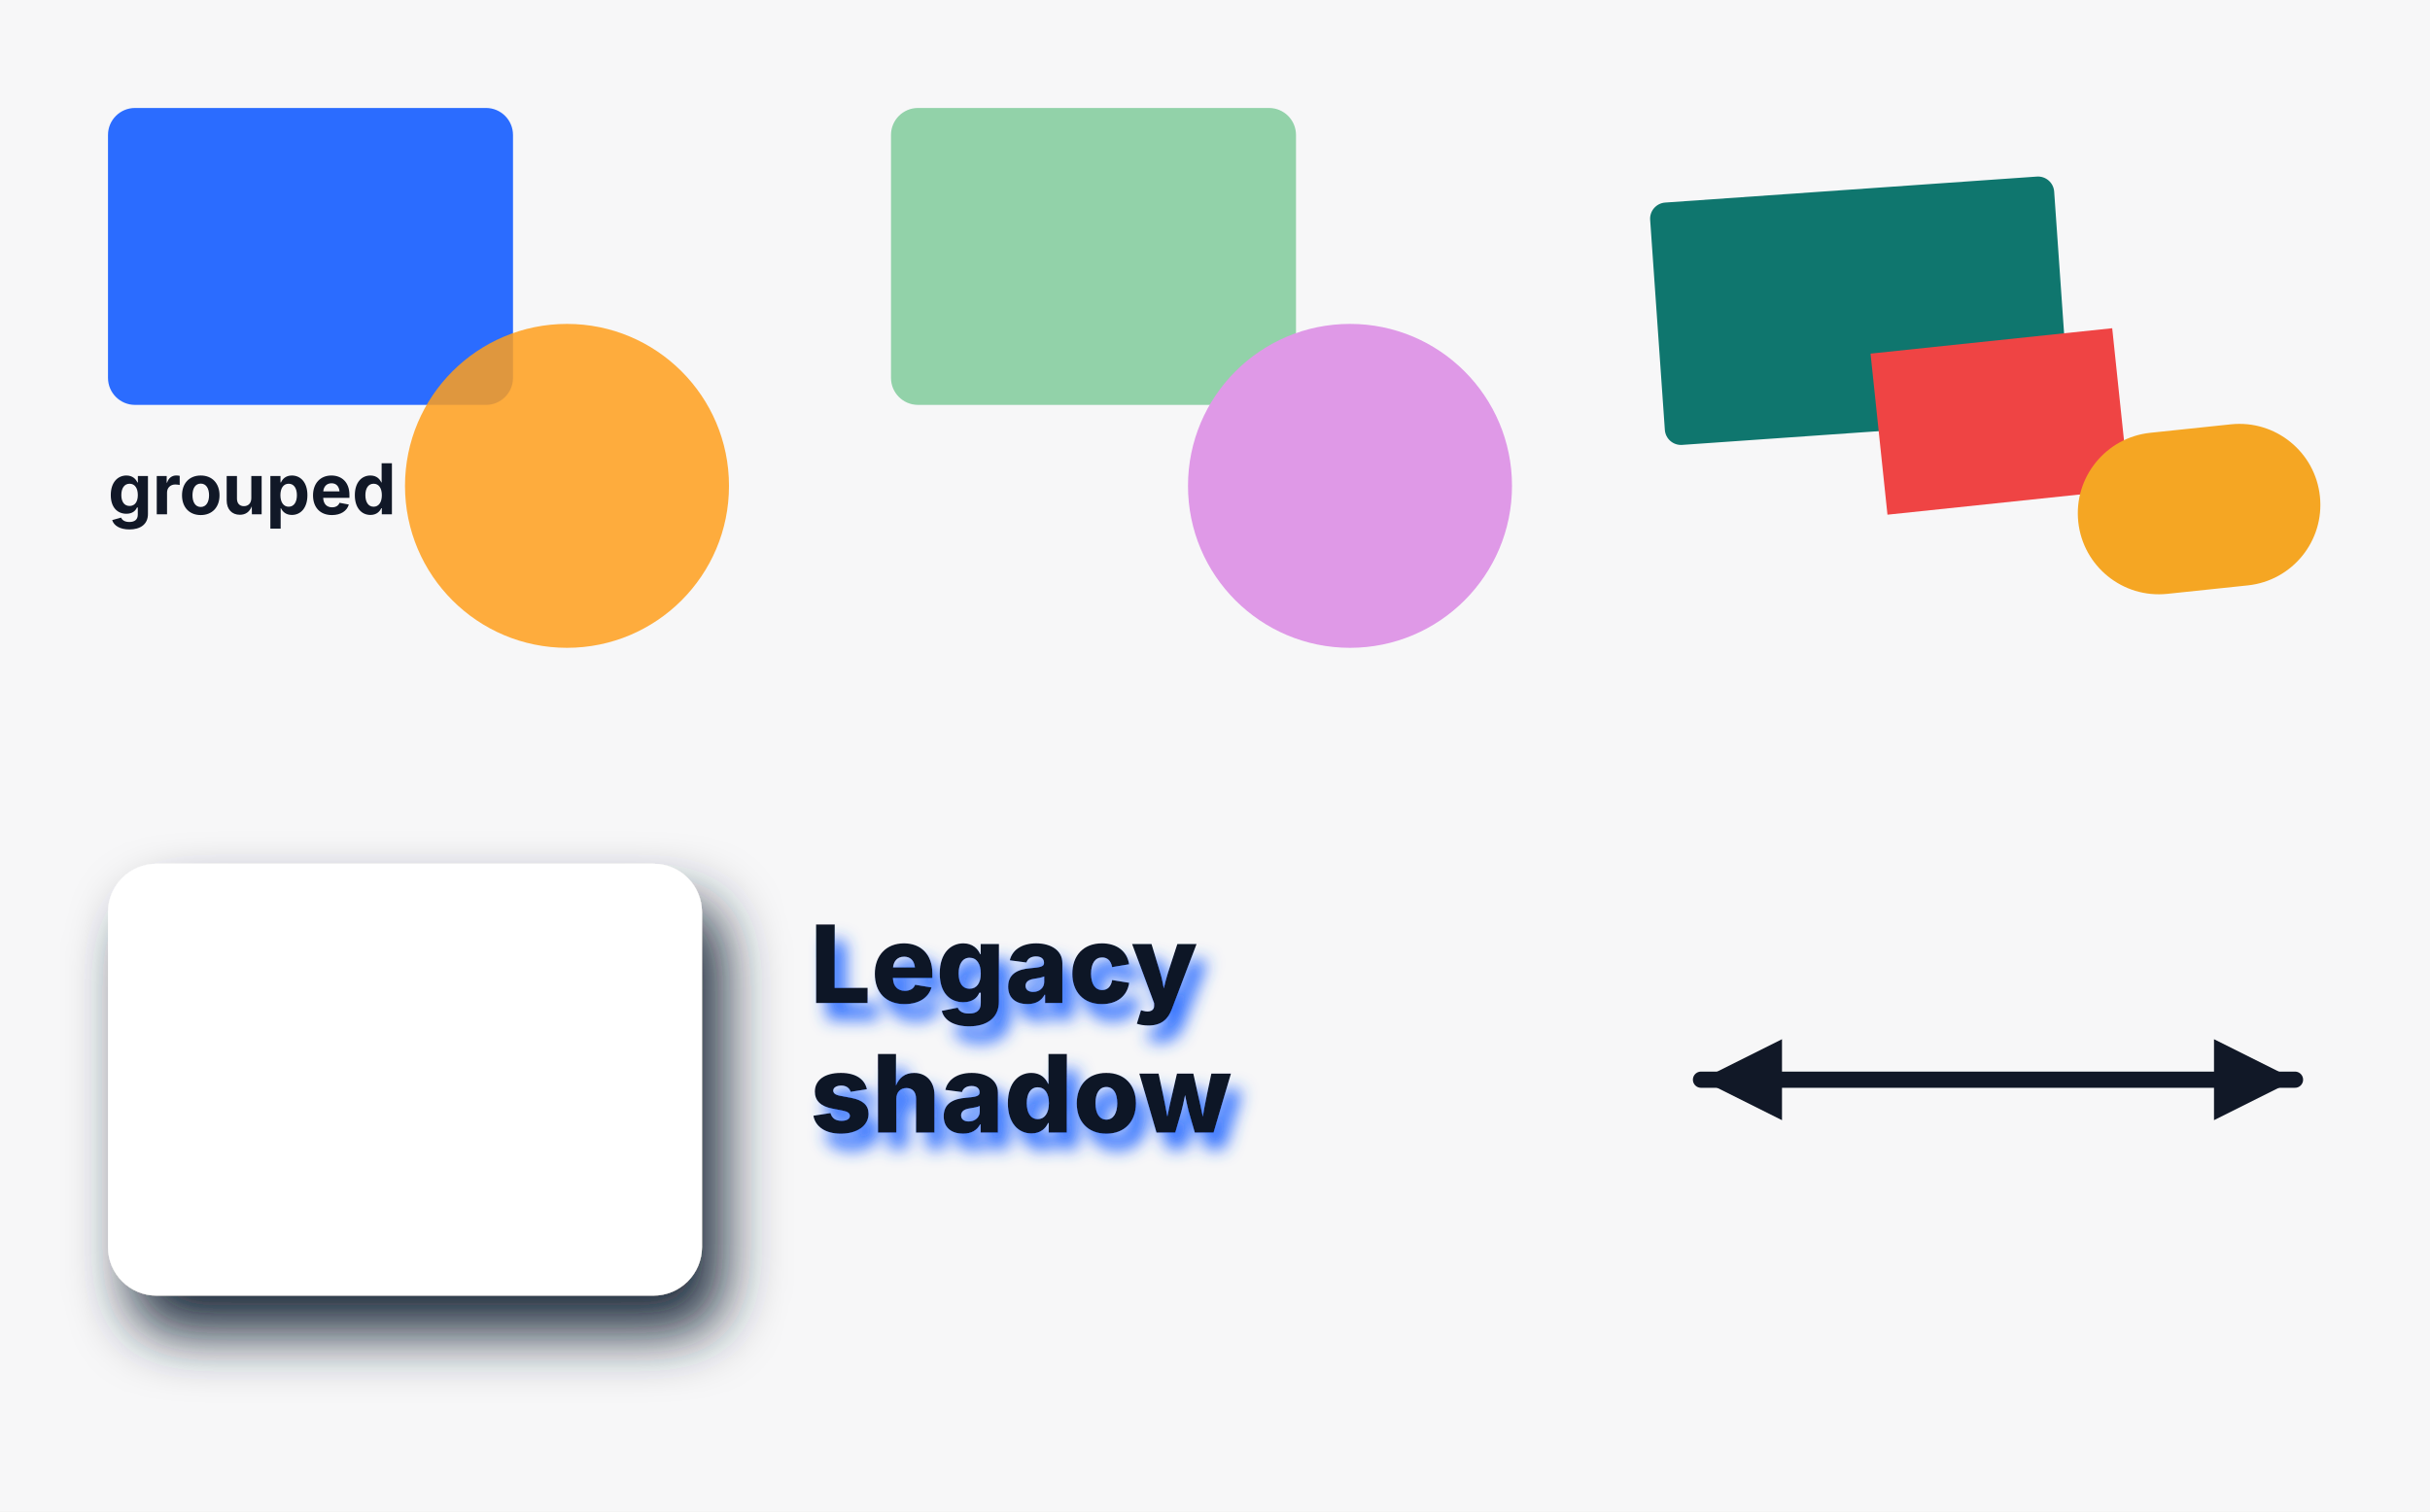
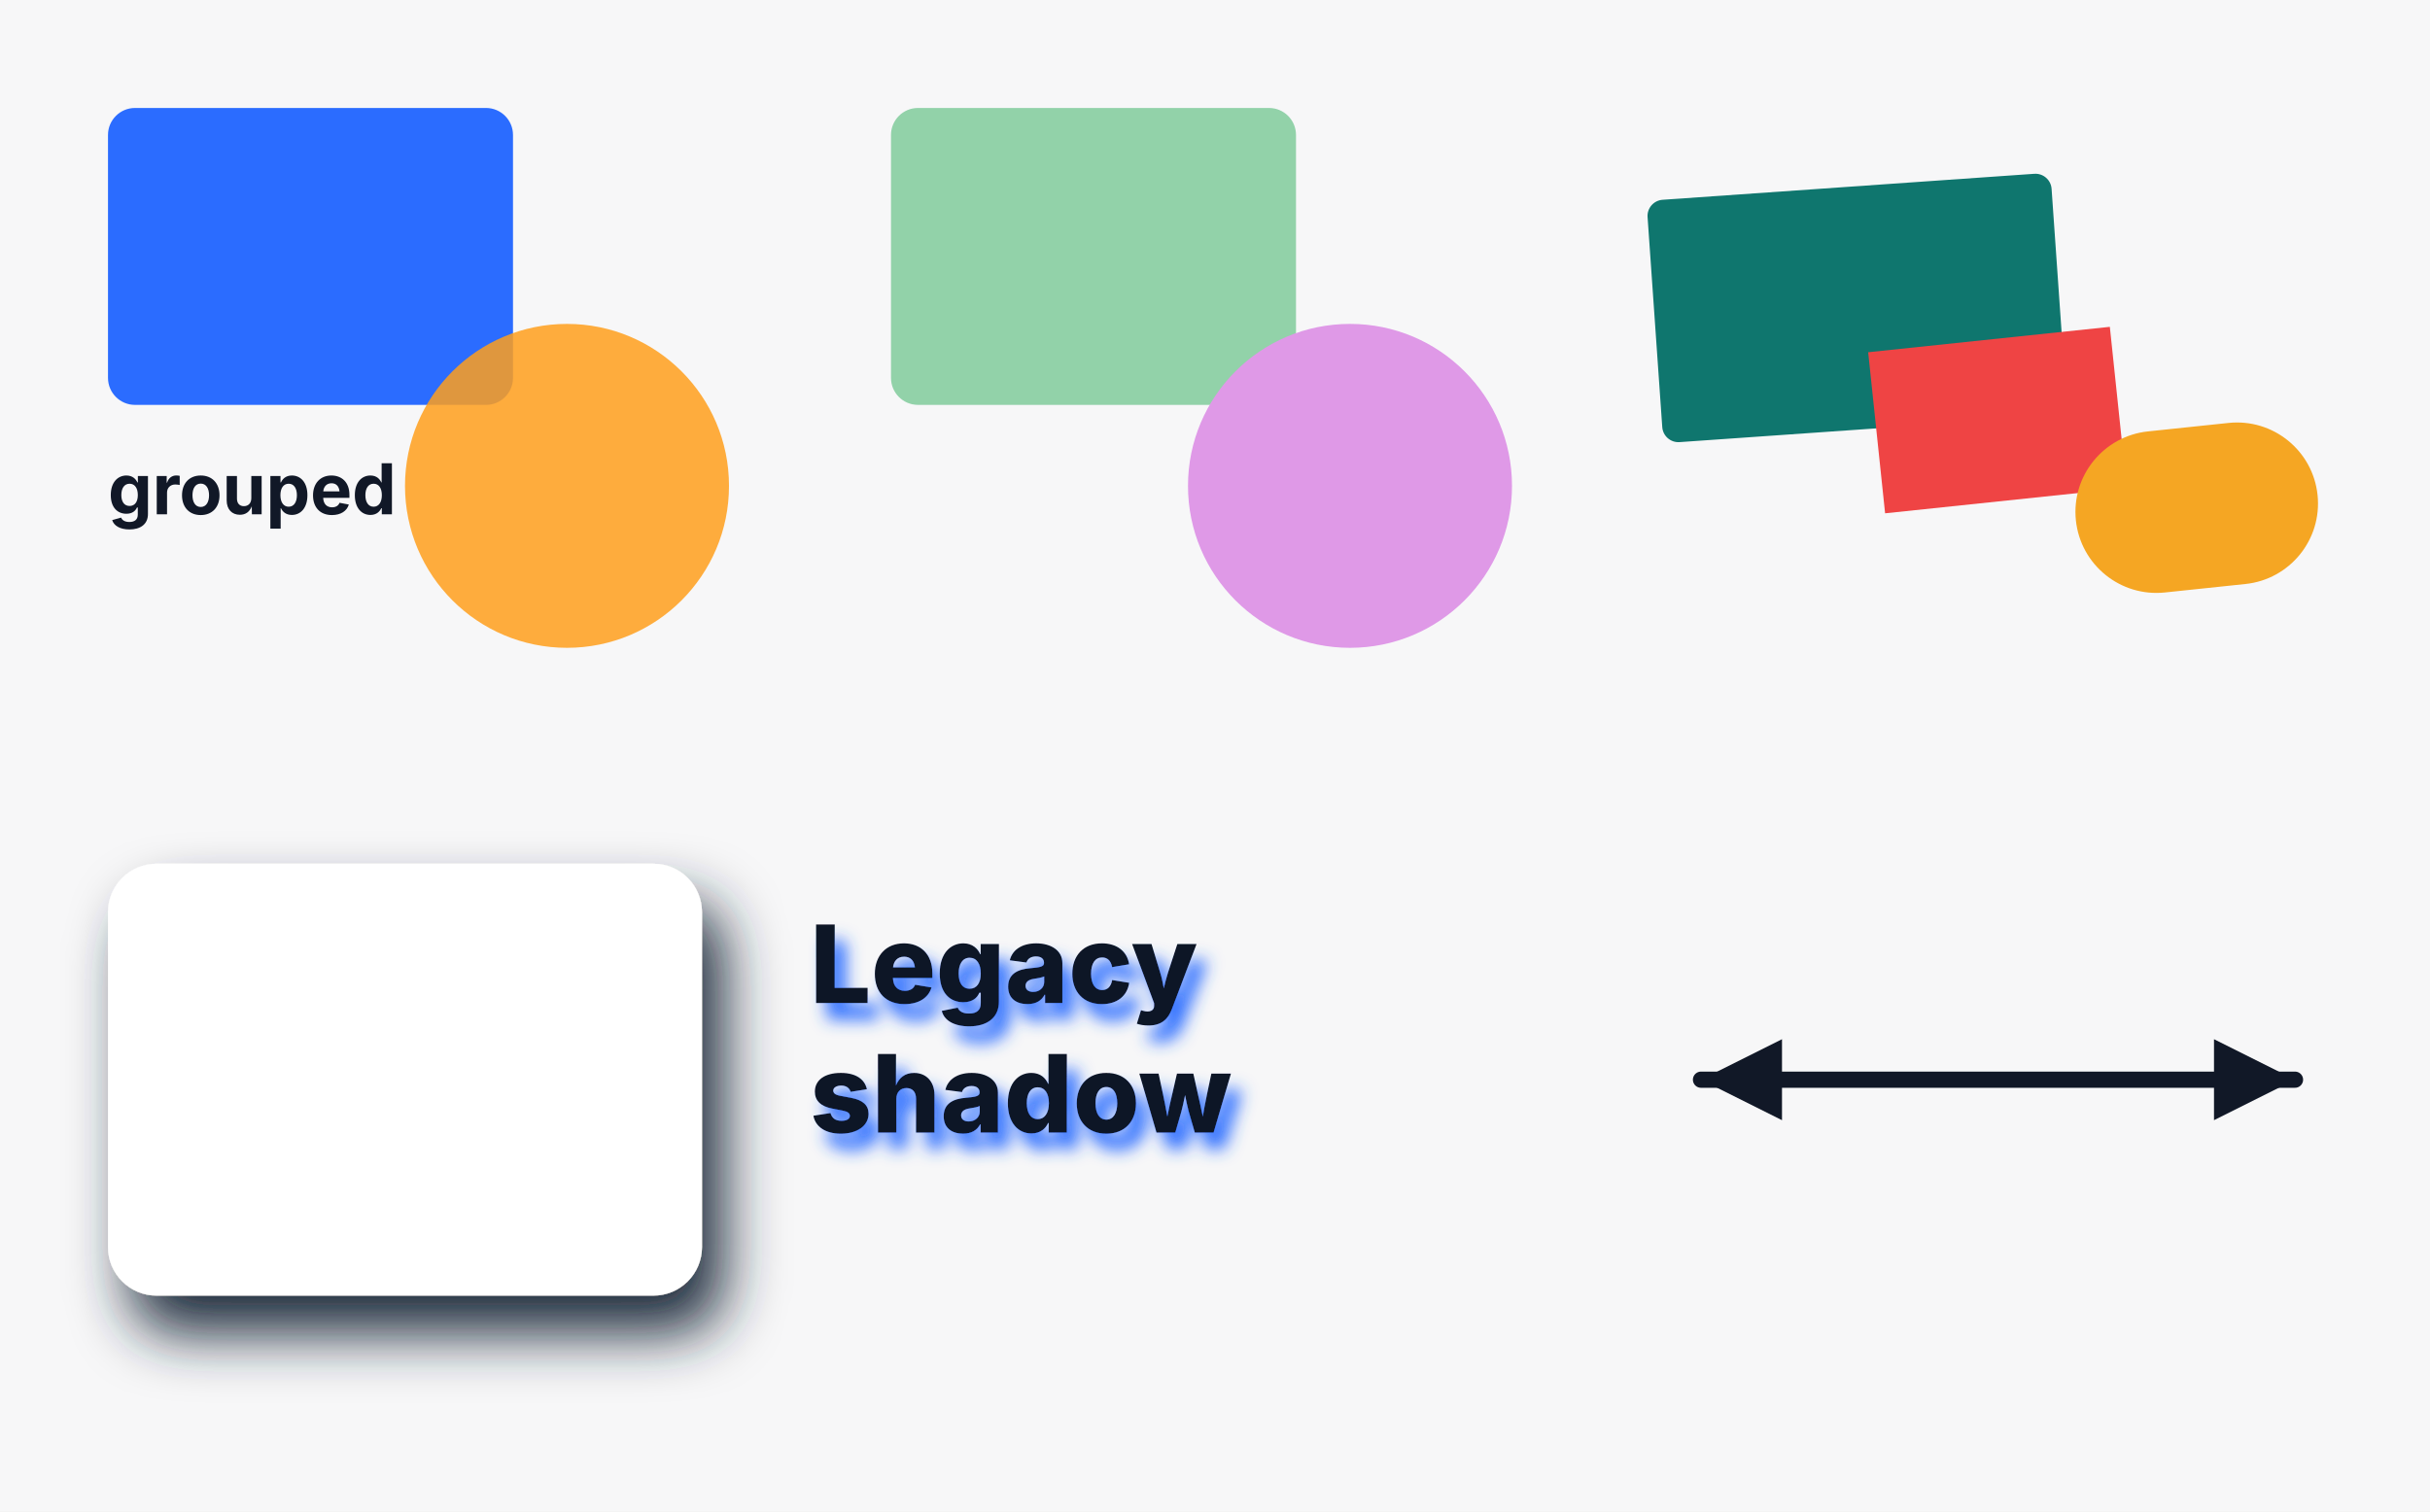
<svg xmlns="http://www.w3.org/2000/svg" viewBox="0 0 900 560" width="900" height="560" role="img">
  <defs>
    <filter id="sh-0" x="-50%" y="-50%" width="200%" height="200%">
      <feDropShadow dx="8" dy="14" stdDeviation="11" flood-color="#1e293b" />
    </filter>
    <filter id="sh-1" x="-50%" y="-50%" width="200%" height="200%">
      <feDropShadow dx="4" dy="6" stdDeviation="3" flood-color="#2b6cff" />
    </filter>
    <marker id="mk-2" viewBox="0 0 10 10" refX="0" refY="5" markerWidth="5" markerHeight="5" markerUnits="strokeWidth" orient="auto">
      <path d="M10,0 L0,5 L10,10 Z" fill="#111827" style="fill:context-stroke" />
    </marker>
    <marker id="mk-3" viewBox="0 0 10 10" refX="10" refY="5" markerWidth="5" markerHeight="5" markerUnits="strokeWidth" orient="auto">
      <path d="M0,0 L10,5 L0,10 Z" fill="#111827" style="fill:context-stroke" />
    </marker>
  </defs>
  <rect x="0" y="0" width="900" height="560" fill="#f7f7f8" />
  <g>
    <rect x="40" y="40" width="150" height="110" rx="10" ry="10" fill="#2b6cff" aria-hidden="true" />
    <g opacity="0.85">
      <ellipse cx="210" cy="180" rx="60" ry="60" fill="#ff9f1c" aria-hidden="true" />
    </g>
    <text x="40" y="170" font-family="Inter, ui-sans-serif, system-ui, sans-serif" font-size="26" font-weight="700" text-anchor="start" fill="#111827" xml:space="preserve">
      <tspan x="40" y="190.54">grouped</tspan>
    </text>
  </g>
  <g opacity="0.45">
    <g>
      <rect x="330" y="40" width="150" height="110" rx="10" ry="10" fill="#16a34a" aria-hidden="true" />
      <ellipse cx="500" cy="180" rx="60" ry="60" fill="#c026d3" aria-hidden="true" />
    </g>
  </g>
-   <g transform="rotate(-12 740 140)">
+   <g transform="rotate(-12 734.63 144.04)">
    <g>
      <g transform="rotate(8 695 105)">
        <rect x="620" y="60" width="150" height="90" rx="6" ry="6" fill="#0f766e" aria-hidden="true" />
      </g>
-       <g transform="rotate(6 775 180)">
+       <g transform="rotate(6 770 180)">
        <g>
          <rect x="690" y="130" width="90" height="60" fill="#ef4444" aria-hidden="true" />
          <g transform="translate(805 200) scale(-1 1) translate(-805 -200)">
            <rect x="760" y="170" width="90" height="60" rx="30" ry="30" fill="#f5a623" aria-hidden="true" />
          </g>
        </g>
      </g>
    </g>
  </g>
  <g filter="url(#sh-0)">
    <rect x="40" y="320" width="220" height="160" rx="18" ry="18" fill="#ffffff" aria-hidden="true" />
  </g>
  <g filter="url(#sh-1)">
    <text x="300" y="340" font-family="Inter, ui-sans-serif, system-ui, sans-serif" font-size="40" font-weight="800" text-anchor="start" fill="#111827" xml:space="preserve">
      <tspan x="300" y="371.6">Legacy</tspan>
      <tspan x="300" y="419.6">shadow</tspan>
    </text>
  </g>
  <line x1="630" y1="400" x2="850" y2="400" stroke-linecap="round" stroke="#111827" stroke-width="6" marker-start="url(#mk-2)" marker-end="url(#mk-3)" aria-hidden="true" />
</svg>
